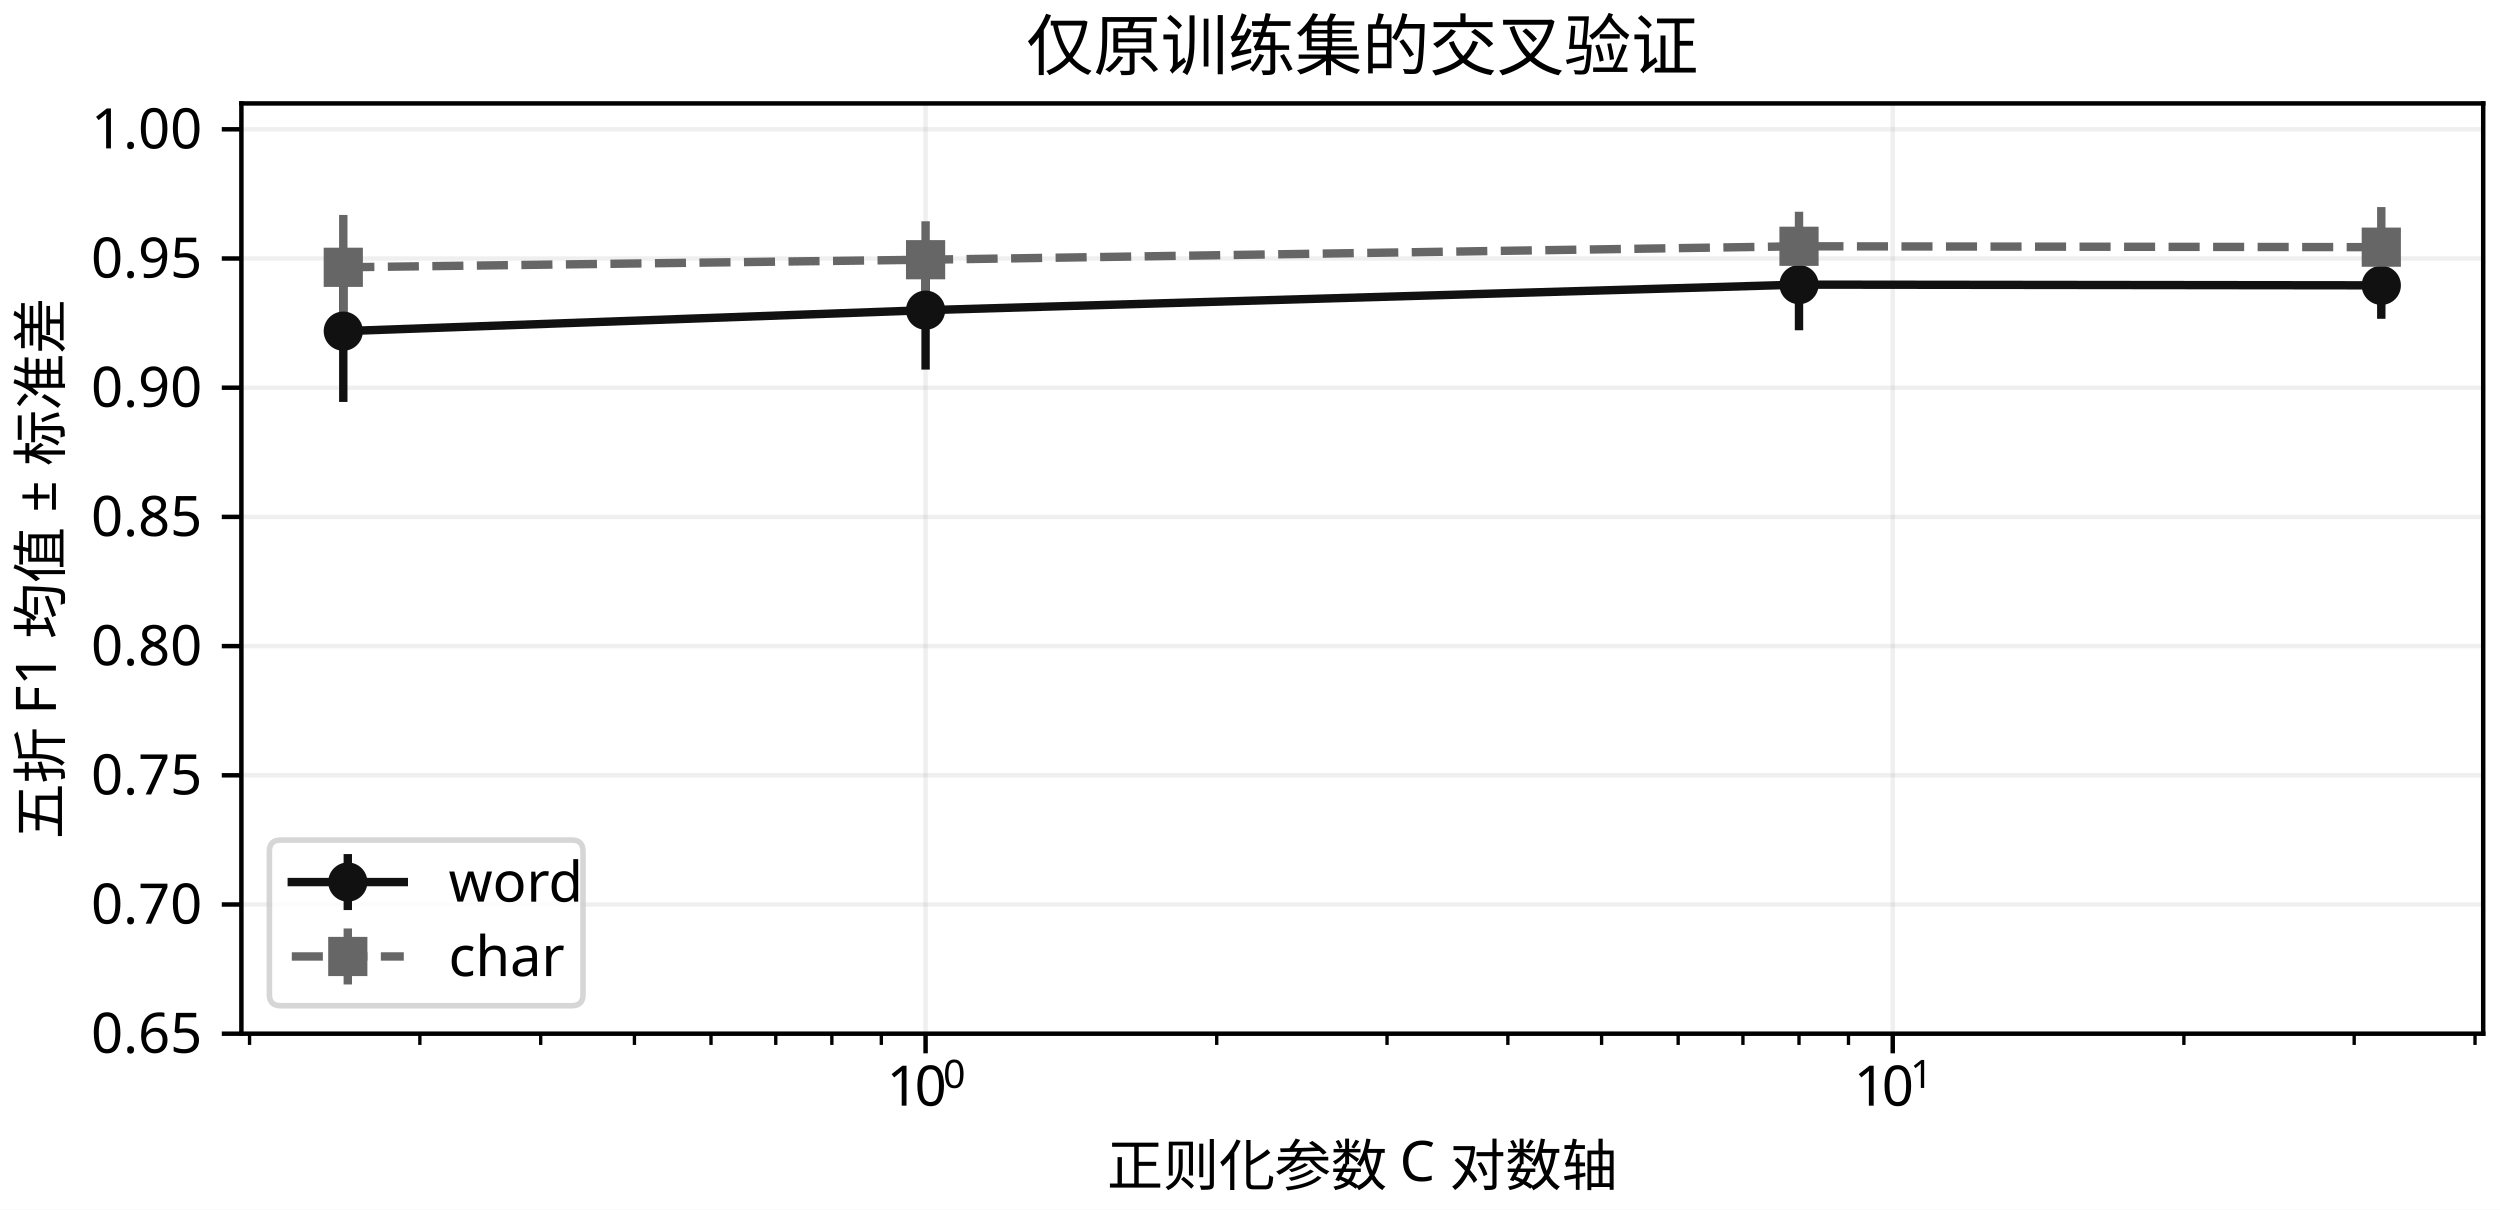
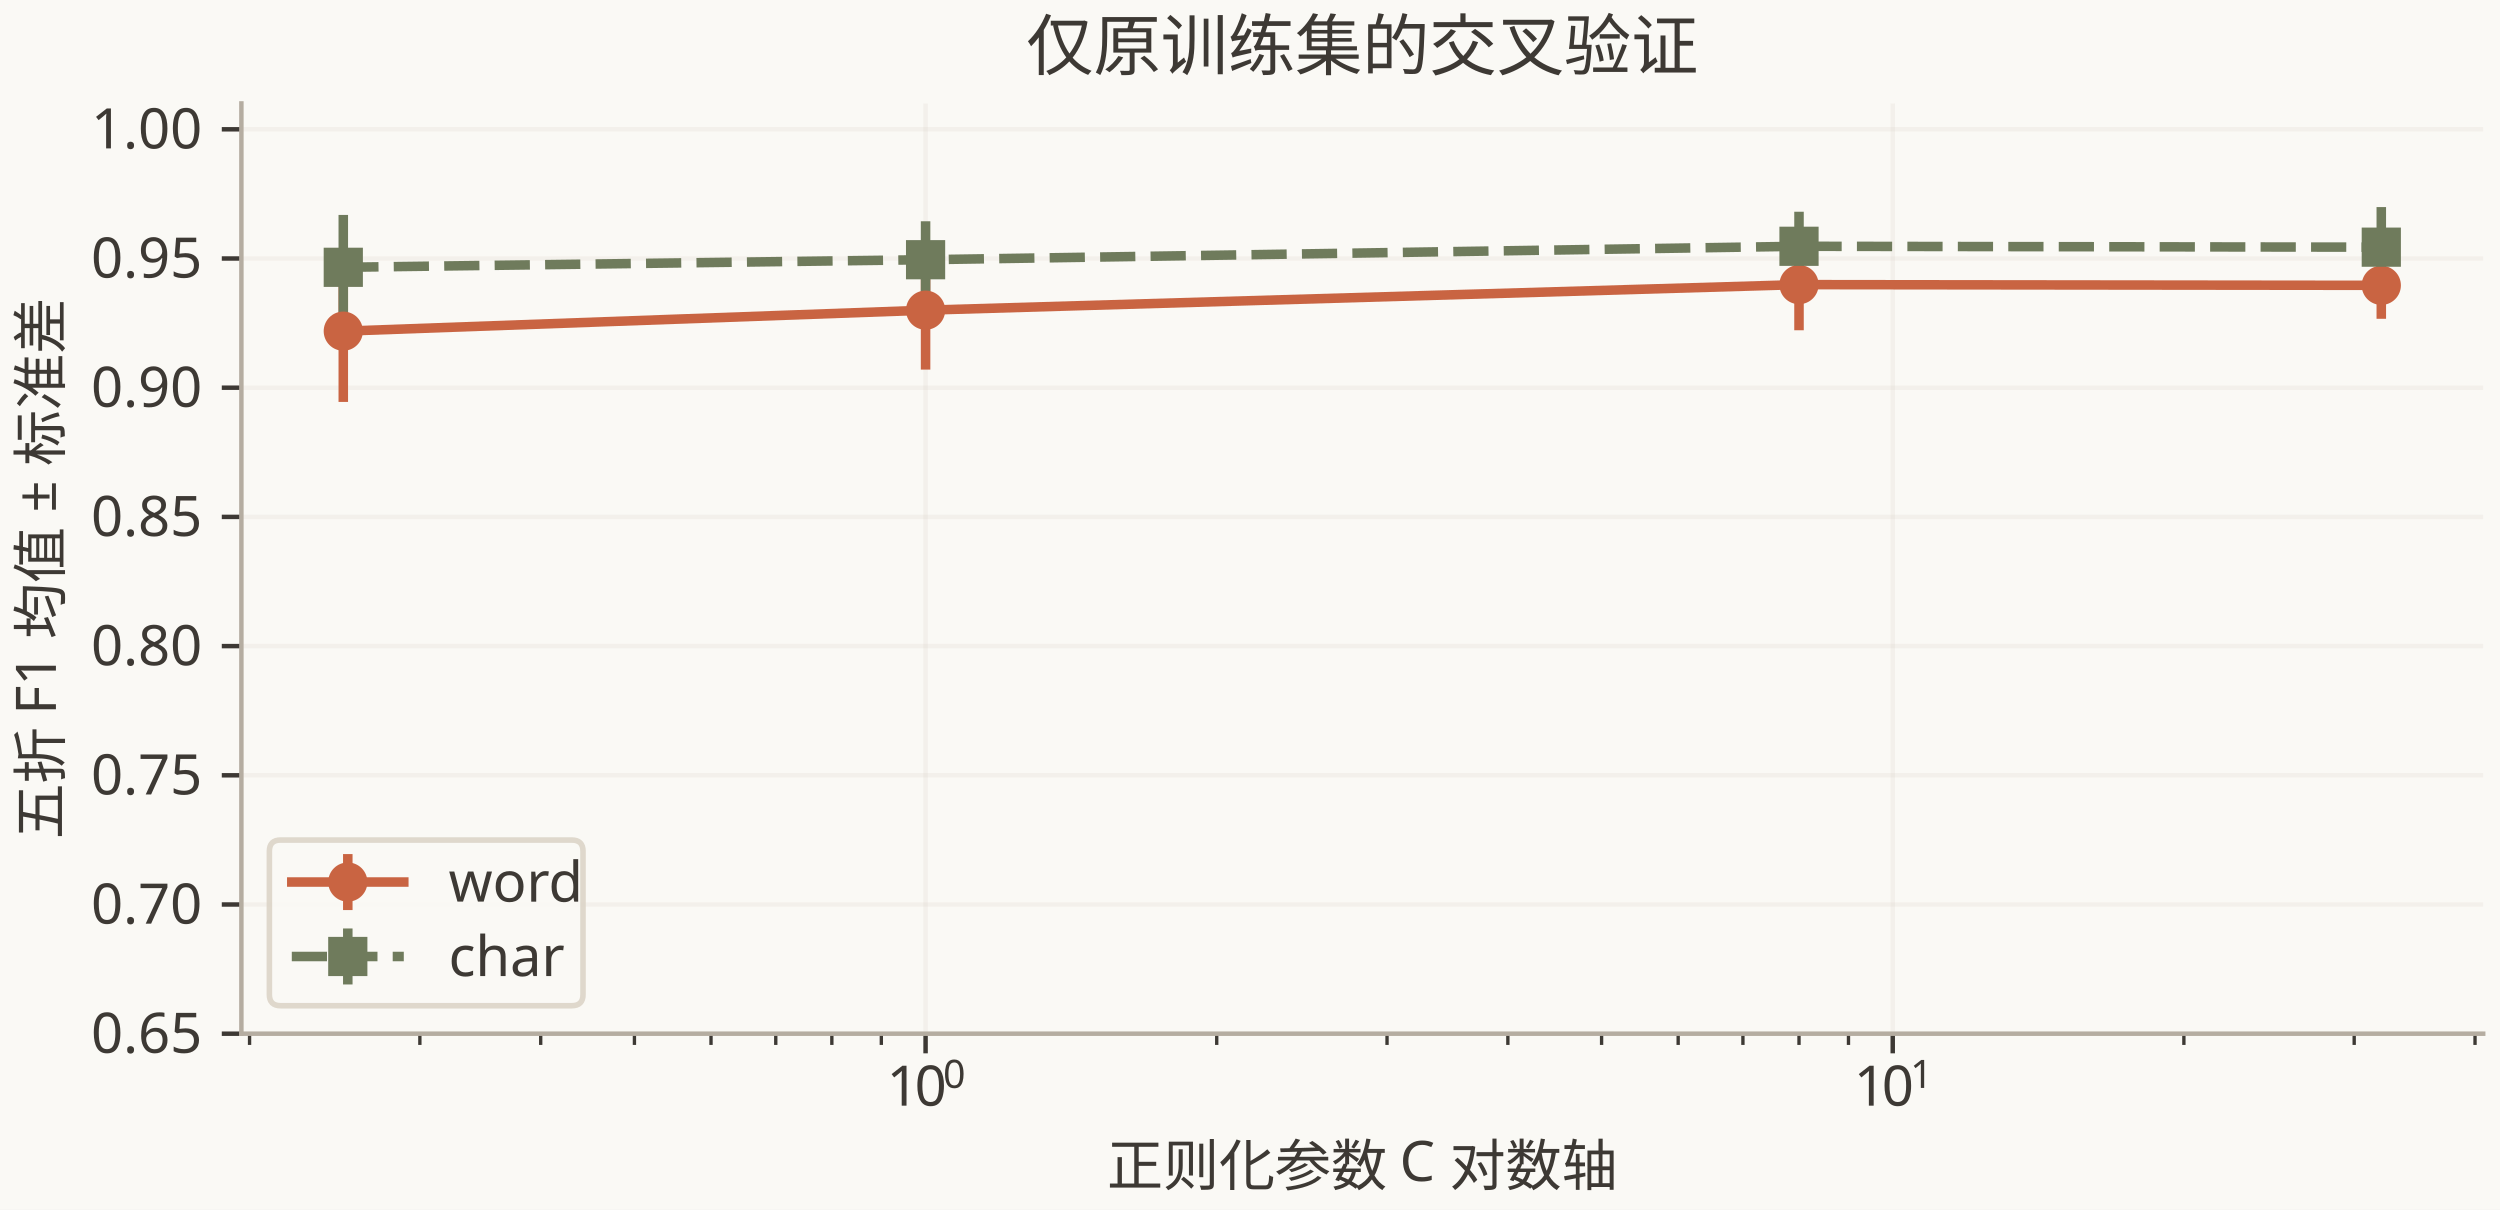
<svg xmlns="http://www.w3.org/2000/svg" xmlns:xlink="http://www.w3.org/1999/xlink" width="446.4pt" height="216pt" viewBox="0 0 446.4 216" version="1.1">
  <defs>
    <style type="text/css">*{stroke-linejoin: round; stroke-linecap: butt}</style>
  </defs>
  <g id="figure_1">
    <g id="patch_1">
-       <path d="M 0 216 L 446.4 216 L 446.4 0 L 0 0 z " style="fill: #ffffff" />
+       <path d="M 0 216 L 446.4 216 L 446.4 0 L 0 0 z " style="fill: #faf9f5" />
    </g>
    <g id="axes_1">
      <g id="patch_2">
-         <path d="M 43.102 184.578 L 443.4 184.578 L 443.4 18.469 L 43.102 18.469 z " style="fill: #ffffff" />
+         <path d="M 43.102 184.578 L 443.4 184.578 L 443.4 18.469 L 43.102 18.469 z " style="fill: #faf9f5" />
      </g>
      <g id="matplotlib.axis_1">
        <g id="xtick_1">
          <g id="line2d_1">
-             <path d="M 165.271 184.578 L 165.271 18.469 " clip-path="url(#pcb9a634b2e)" style="fill: none; stroke: #b0b0b0; stroke-opacity: 0.2; stroke-width: 0.8; stroke-linecap: square" />
+             <path d="M 165.271 184.578 L 165.271 18.469 " clip-path="url(#p7706d43d91)" style="fill: none; stroke: #d8d1c5; stroke-opacity: 0.2; stroke-width: 0.8; stroke-linecap: square" />
          </g>
          <g id="line2d_2">
            <defs>
-               <path id="mda6e99776a" d="M 0 0 L 0 3.5 " style="stroke: #000000; stroke-width: 0.8" />
+               <path id="m6e95e2f095" d="M 0 0 L 0 3.5 " style="stroke: #3d3934; stroke-width: 0.8" />
            </defs>
            <g>
-               <use xlink:href="#mda6e99776a" x="165.271" y="184.578" style="stroke: #000000; stroke-width: 0.8" />
+               <use xlink:href="#m6e95e2f095" x="165.271" y="184.578" style="fill: #3d3934; stroke: #3d3934; stroke-width: 0.8" />
            </g>
          </g>
          <g id="text_1">
-             <g transform="translate(158.3207 198.4138)">
+             <g style="fill: #3d3934" transform="translate(158.3207 198.4138)">
              <text>
-                 <tspan x="0" y="-0.983" style="font-size: 10px; font-family: 'SimHei'">1</tspan>
-                 <tspan x="5" y="-0.983" style="font-size: 10px; font-family: 'SimHei'">0</tspan>
-                 <tspan x="10.079" y="-4.155" style="font-size: 7px; font-family: 'SimHei'">0</tspan>
+                 <tspan x="0" y="-0.983" style="font-size: 10px; font-family: 'SimHei'; fill: #3d3934">1</tspan>
+                 <tspan x="5" y="-0.983" style="font-size: 10px; font-family: 'SimHei'; fill: #3d3934">0</tspan>
+                 <tspan x="10.079" y="-4.155" style="font-size: 7px; font-family: 'SimHei'; fill: #3d3934">0</tspan>
              </text>
            </g>
          </g>
        </g>
        <g id="xtick_2">
          <g id="line2d_3">
-             <path d="M 337.967 184.578 L 337.967 18.469 " clip-path="url(#pcb9a634b2e)" style="fill: none; stroke: #b0b0b0; stroke-opacity: 0.2; stroke-width: 0.8; stroke-linecap: square" />
+             <path d="M 337.967 184.578 L 337.967 18.469 " clip-path="url(#p7706d43d91)" style="fill: none; stroke: #d8d1c5; stroke-opacity: 0.2; stroke-width: 0.8; stroke-linecap: square" />
          </g>
          <g id="line2d_4">
            <g>
-               <use xlink:href="#mda6e99776a" x="337.967" y="184.578" style="stroke: #000000; stroke-width: 0.8" />
+               <use xlink:href="#m6e95e2f095" x="337.967" y="184.578" style="fill: #3d3934; stroke: #3d3934; stroke-width: 0.8" />
            </g>
          </g>
          <g id="text_2">
-             <g transform="translate(331.0169 198.4138)">
+             <g style="fill: #3d3934" transform="translate(331.0169 198.4138)">
              <text>
-                 <tspan x="0" y="-0.983" style="font-size: 10px; font-family: 'SimHei'">1</tspan>
-                 <tspan x="5" y="-0.983" style="font-size: 10px; font-family: 'SimHei'">0</tspan>
-                 <tspan x="10.079" y="-4.155" style="font-size: 7px; font-family: 'SimHei'">1</tspan>
+                 <tspan x="0" y="-0.983" style="font-size: 10px; font-family: 'SimHei'; fill: #3d3934">1</tspan>
+                 <tspan x="5" y="-0.983" style="font-size: 10px; font-family: 'SimHei'; fill: #3d3934">0</tspan>
+                 <tspan x="10.079" y="-4.155" style="font-size: 7px; font-family: 'SimHei'; fill: #3d3934">1</tspan>
              </text>
            </g>
          </g>
        </g>
        <g id="xtick_3">
          <g id="line2d_5">
            <defs>
-               <path id="md6e7cb765c" d="M 0 0 L 0 2 " style="stroke: #000000; stroke-width: 0.6" />
+               <path id="me3ba073f44" d="M 0 0 L 0 2 " style="stroke: #3d3934; stroke-width: 0.6" />
            </defs>
            <g>
-               <use xlink:href="#md6e7cb765c" x="44.561" y="184.578" style="stroke: #000000; stroke-width: 0.6" />
+               <use xlink:href="#me3ba073f44" x="44.561" y="184.578" style="fill: #3d3934; stroke: #3d3934; stroke-width: 0.6" />
            </g>
          </g>
        </g>
        <g id="xtick_4">
          <g id="line2d_6">
            <g>
-               <use xlink:href="#md6e7cb765c" x="74.971" y="184.578" style="stroke: #000000; stroke-width: 0.6" />
+               <use xlink:href="#me3ba073f44" x="74.971" y="184.578" style="fill: #3d3934; stroke: #3d3934; stroke-width: 0.6" />
            </g>
          </g>
        </g>
        <g id="xtick_5">
          <g id="line2d_7">
            <g>
-               <use xlink:href="#md6e7cb765c" x="96.548" y="184.578" style="stroke: #000000; stroke-width: 0.6" />
+               <use xlink:href="#me3ba073f44" x="96.548" y="184.578" style="fill: #3d3934; stroke: #3d3934; stroke-width: 0.6" />
            </g>
          </g>
        </g>
        <g id="xtick_6">
          <g id="line2d_8">
            <g>
-               <use xlink:href="#md6e7cb765c" x="113.284" y="184.578" style="stroke: #000000; stroke-width: 0.6" />
+               <use xlink:href="#me3ba073f44" x="113.284" y="184.578" style="fill: #3d3934; stroke: #3d3934; stroke-width: 0.6" />
            </g>
          </g>
        </g>
        <g id="xtick_7">
          <g id="line2d_9">
            <g>
-               <use xlink:href="#md6e7cb765c" x="126.958" y="184.578" style="stroke: #000000; stroke-width: 0.6" />
+               <use xlink:href="#me3ba073f44" x="126.958" y="184.578" style="fill: #3d3934; stroke: #3d3934; stroke-width: 0.6" />
            </g>
          </g>
        </g>
        <g id="xtick_8">
          <g id="line2d_10">
            <g>
-               <use xlink:href="#md6e7cb765c" x="138.52" y="184.578" style="stroke: #000000; stroke-width: 0.6" />
+               <use xlink:href="#me3ba073f44" x="138.52" y="184.578" style="fill: #3d3934; stroke: #3d3934; stroke-width: 0.6" />
            </g>
          </g>
        </g>
        <g id="xtick_9">
          <g id="line2d_11">
            <g>
-               <use xlink:href="#md6e7cb765c" x="148.535" y="184.578" style="stroke: #000000; stroke-width: 0.6" />
+               <use xlink:href="#me3ba073f44" x="148.535" y="184.578" style="fill: #3d3934; stroke: #3d3934; stroke-width: 0.6" />
            </g>
          </g>
        </g>
        <g id="xtick_10">
          <g id="line2d_12">
            <g>
-               <use xlink:href="#md6e7cb765c" x="157.369" y="184.578" style="stroke: #000000; stroke-width: 0.6" />
+               <use xlink:href="#me3ba073f44" x="157.369" y="184.578" style="fill: #3d3934; stroke: #3d3934; stroke-width: 0.6" />
            </g>
          </g>
        </g>
        <g id="xtick_11">
          <g id="line2d_13">
            <g>
-               <use xlink:href="#md6e7cb765c" x="217.257" y="184.578" style="stroke: #000000; stroke-width: 0.6" />
+               <use xlink:href="#me3ba073f44" x="217.257" y="184.578" style="fill: #3d3934; stroke: #3d3934; stroke-width: 0.6" />
            </g>
          </g>
        </g>
        <g id="xtick_12">
          <g id="line2d_14">
            <g>
-               <use xlink:href="#md6e7cb765c" x="247.668" y="184.578" style="stroke: #000000; stroke-width: 0.6" />
+               <use xlink:href="#me3ba073f44" x="247.668" y="184.578" style="fill: #3d3934; stroke: #3d3934; stroke-width: 0.6" />
            </g>
          </g>
        </g>
        <g id="xtick_13">
          <g id="line2d_15">
            <g>
-               <use xlink:href="#md6e7cb765c" x="269.244" y="184.578" style="stroke: #000000; stroke-width: 0.6" />
+               <use xlink:href="#me3ba073f44" x="269.244" y="184.578" style="fill: #3d3934; stroke: #3d3934; stroke-width: 0.6" />
            </g>
          </g>
        </g>
        <g id="xtick_14">
          <g id="line2d_16">
            <g>
-               <use xlink:href="#md6e7cb765c" x="285.98" y="184.578" style="stroke: #000000; stroke-width: 0.6" />
+               <use xlink:href="#me3ba073f44" x="285.98" y="184.578" style="fill: #3d3934; stroke: #3d3934; stroke-width: 0.6" />
            </g>
          </g>
        </g>
        <g id="xtick_15">
          <g id="line2d_17">
            <g>
-               <use xlink:href="#md6e7cb765c" x="299.654" y="184.578" style="stroke: #000000; stroke-width: 0.6" />
+               <use xlink:href="#me3ba073f44" x="299.654" y="184.578" style="fill: #3d3934; stroke: #3d3934; stroke-width: 0.6" />
            </g>
          </g>
        </g>
        <g id="xtick_16">
          <g id="line2d_18">
            <g>
-               <use xlink:href="#md6e7cb765c" x="311.216" y="184.578" style="stroke: #000000; stroke-width: 0.6" />
+               <use xlink:href="#me3ba073f44" x="311.216" y="184.578" style="fill: #3d3934; stroke: #3d3934; stroke-width: 0.6" />
            </g>
          </g>
        </g>
        <g id="xtick_17">
          <g id="line2d_19">
            <g>
-               <use xlink:href="#md6e7cb765c" x="321.231" y="184.578" style="stroke: #000000; stroke-width: 0.6" />
+               <use xlink:href="#me3ba073f44" x="321.231" y="184.578" style="fill: #3d3934; stroke: #3d3934; stroke-width: 0.6" />
            </g>
          </g>
        </g>
        <g id="xtick_18">
          <g id="line2d_20">
            <g>
-               <use xlink:href="#md6e7cb765c" x="330.065" y="184.578" style="stroke: #000000; stroke-width: 0.6" />
+               <use xlink:href="#me3ba073f44" x="330.065" y="184.578" style="fill: #3d3934; stroke: #3d3934; stroke-width: 0.6" />
            </g>
          </g>
        </g>
        <g id="xtick_19">
          <g id="line2d_21">
            <g>
-               <use xlink:href="#md6e7cb765c" x="389.954" y="184.578" style="stroke: #000000; stroke-width: 0.6" />
+               <use xlink:href="#me3ba073f44" x="389.954" y="184.578" style="fill: #3d3934; stroke: #3d3934; stroke-width: 0.6" />
            </g>
          </g>
        </g>
        <g id="xtick_20">
          <g id="line2d_22">
            <g>
-               <use xlink:href="#md6e7cb765c" x="420.364" y="184.578" style="stroke: #000000; stroke-width: 0.6" />
+               <use xlink:href="#me3ba073f44" x="420.364" y="184.578" style="fill: #3d3934; stroke: #3d3934; stroke-width: 0.6" />
            </g>
          </g>
        </g>
        <g id="xtick_21">
          <g id="line2d_23">
            <g>
-               <use xlink:href="#md6e7cb765c" x="441.94" y="184.578" style="stroke: #000000; stroke-width: 0.6" />
+               <use xlink:href="#me3ba073f44" x="441.94" y="184.578" style="fill: #3d3934; stroke: #3d3934; stroke-width: 0.6" />
            </g>
          </g>
        </g>
        <g id="text_3">
-           <text style="font-size: 10px; font-family: 'SimHei'; text-anchor: middle" x="243.251" y="211.711" transform="rotate(-0 243.2508 211.7107)">正则化参数 C 对数轴</text>
+           <text style="font-size: 10px; font-family: 'SimHei'; text-anchor: middle; fill: #3d3934" x="243.251" y="211.711" transform="rotate(-0 243.2508 211.7107)">正则化参数 C 对数轴</text>
        </g>
      </g>
      <g id="matplotlib.axis_2">
        <g id="ytick_1">
          <g id="line2d_24">
-             <path d="M 43.102 184.578 L 443.4 184.578 " clip-path="url(#pcb9a634b2e)" style="fill: none; stroke: #b0b0b0; stroke-opacity: 0.2; stroke-width: 0.8; stroke-linecap: square" />
+             <path d="M 43.102 184.578 L 443.4 184.578 " clip-path="url(#p7706d43d91)" style="fill: none; stroke: #d8d1c5; stroke-opacity: 0.2; stroke-width: 0.8; stroke-linecap: square" />
          </g>
          <g id="line2d_25">
            <defs>
-               <path id="m0ddbf30423" d="M 0 0 L -3.5 0 " style="stroke: #000000; stroke-width: 0.8" />
+               <path id="m5be289b592" d="M 0 0 L -3.5 0 " style="stroke: #3d3934; stroke-width: 0.8" />
            </defs>
            <g>
-               <use xlink:href="#m0ddbf30423" x="43.102" y="184.578" style="stroke: #000000; stroke-width: 0.8" />
+               <use xlink:href="#m5be289b592" x="43.102" y="184.578" style="fill: #3d3934; stroke: #3d3934; stroke-width: 0.8" />
            </g>
          </g>
          <g id="text_4">
-             <text style="font-size: 10px; font-family: 'SimHei'; text-anchor: end" x="36.102" y="187.996" transform="rotate(-0 36.1018 187.9959)">0.65</text>
+             <text style="font-size: 10px; font-family: 'SimHei'; text-anchor: end; fill: #3d3934" x="36.102" y="187.996" transform="rotate(-0 36.1018 187.9959)">0.65</text>
          </g>
        </g>
        <g id="ytick_2">
          <g id="line2d_26">
-             <path d="M 43.102 161.507 L 443.4 161.507 " clip-path="url(#pcb9a634b2e)" style="fill: none; stroke: #b0b0b0; stroke-opacity: 0.2; stroke-width: 0.8; stroke-linecap: square" />
+             <path d="M 43.102 161.507 L 443.4 161.507 " clip-path="url(#p7706d43d91)" style="fill: none; stroke: #d8d1c5; stroke-opacity: 0.2; stroke-width: 0.8; stroke-linecap: square" />
          </g>
          <g id="line2d_27">
            <g>
-               <use xlink:href="#m0ddbf30423" x="43.102" y="161.507" style="stroke: #000000; stroke-width: 0.8" />
+               <use xlink:href="#m5be289b592" x="43.102" y="161.507" style="fill: #3d3934; stroke: #3d3934; stroke-width: 0.8" />
            </g>
          </g>
          <g id="text_5">
-             <text style="font-size: 10px; font-family: 'SimHei'; text-anchor: end" x="36.102" y="164.925" transform="rotate(-0 36.1018 164.9252)">0.70</text>
+             <text style="font-size: 10px; font-family: 'SimHei'; text-anchor: end; fill: #3d3934" x="36.102" y="164.925" transform="rotate(-0 36.1018 164.9252)">0.70</text>
          </g>
        </g>
        <g id="ytick_3">
          <g id="line2d_28">
-             <path d="M 43.102 138.437 L 443.4 138.437 " clip-path="url(#pcb9a634b2e)" style="fill: none; stroke: #b0b0b0; stroke-opacity: 0.2; stroke-width: 0.8; stroke-linecap: square" />
+             <path d="M 43.102 138.437 L 443.4 138.437 " clip-path="url(#p7706d43d91)" style="fill: none; stroke: #d8d1c5; stroke-opacity: 0.2; stroke-width: 0.8; stroke-linecap: square" />
          </g>
          <g id="line2d_29">
            <g>
-               <use xlink:href="#m0ddbf30423" x="43.102" y="138.437" style="stroke: #000000; stroke-width: 0.8" />
+               <use xlink:href="#m5be289b592" x="43.102" y="138.437" style="fill: #3d3934; stroke: #3d3934; stroke-width: 0.8" />
            </g>
          </g>
          <g id="text_6">
-             <text style="font-size: 10px; font-family: 'SimHei'; text-anchor: end" x="36.102" y="141.854" transform="rotate(-0 36.1018 141.8545)">0.75</text>
+             <text style="font-size: 10px; font-family: 'SimHei'; text-anchor: end; fill: #3d3934" x="36.102" y="141.854" transform="rotate(-0 36.1018 141.8545)">0.75</text>
          </g>
        </g>
        <g id="ytick_4">
          <g id="line2d_30">
-             <path d="M 43.102 115.366 L 443.4 115.366 " clip-path="url(#pcb9a634b2e)" style="fill: none; stroke: #b0b0b0; stroke-opacity: 0.2; stroke-width: 0.8; stroke-linecap: square" />
+             <path d="M 43.102 115.366 L 443.4 115.366 " clip-path="url(#p7706d43d91)" style="fill: none; stroke: #d8d1c5; stroke-opacity: 0.2; stroke-width: 0.8; stroke-linecap: square" />
          </g>
          <g id="line2d_31">
            <g>
-               <use xlink:href="#m0ddbf30423" x="43.102" y="115.366" style="stroke: #000000; stroke-width: 0.8" />
+               <use xlink:href="#m5be289b592" x="43.102" y="115.366" style="fill: #3d3934; stroke: #3d3934; stroke-width: 0.8" />
            </g>
          </g>
          <g id="text_7">
-             <text style="font-size: 10px; font-family: 'SimHei'; text-anchor: end" x="36.102" y="118.784" transform="rotate(-0 36.1018 118.7838)">0.80</text>
+             <text style="font-size: 10px; font-family: 'SimHei'; text-anchor: end; fill: #3d3934" x="36.102" y="118.784" transform="rotate(-0 36.1018 118.7838)">0.80</text>
          </g>
        </g>
        <g id="ytick_5">
          <g id="line2d_32">
-             <path d="M 43.102 92.295 L 443.4 92.295 " clip-path="url(#pcb9a634b2e)" style="fill: none; stroke: #b0b0b0; stroke-opacity: 0.2; stroke-width: 0.8; stroke-linecap: square" />
+             <path d="M 43.102 92.295 L 443.4 92.295 " clip-path="url(#p7706d43d91)" style="fill: none; stroke: #d8d1c5; stroke-opacity: 0.2; stroke-width: 0.8; stroke-linecap: square" />
          </g>
          <g id="line2d_33">
            <g>
-               <use xlink:href="#m0ddbf30423" x="43.102" y="92.295" style="stroke: #000000; stroke-width: 0.8" />
+               <use xlink:href="#m5be289b592" x="43.102" y="92.295" style="fill: #3d3934; stroke: #3d3934; stroke-width: 0.8" />
            </g>
          </g>
          <g id="text_8">
-             <text style="font-size: 10px; font-family: 'SimHei'; text-anchor: end" x="36.102" y="95.713" transform="rotate(-0 36.1018 95.71313)">0.85</text>
+             <text style="font-size: 10px; font-family: 'SimHei'; text-anchor: end; fill: #3d3934" x="36.102" y="95.713" transform="rotate(-0 36.1018 95.71313)">0.85</text>
          </g>
        </g>
        <g id="ytick_6">
          <g id="line2d_34">
-             <path d="M 43.102 69.224 L 443.4 69.224 " clip-path="url(#pcb9a634b2e)" style="fill: none; stroke: #b0b0b0; stroke-opacity: 0.2; stroke-width: 0.8; stroke-linecap: square" />
+             <path d="M 43.102 69.224 L 443.4 69.224 " clip-path="url(#p7706d43d91)" style="fill: none; stroke: #d8d1c5; stroke-opacity: 0.2; stroke-width: 0.8; stroke-linecap: square" />
          </g>
          <g id="line2d_35">
            <g>
-               <use xlink:href="#m0ddbf30423" x="43.102" y="69.224" style="stroke: #000000; stroke-width: 0.8" />
+               <use xlink:href="#m5be289b592" x="43.102" y="69.224" style="fill: #3d3934; stroke: #3d3934; stroke-width: 0.8" />
            </g>
          </g>
          <g id="text_9">
-             <text style="font-size: 10px; font-family: 'SimHei'; text-anchor: end" x="36.102" y="72.642" transform="rotate(-0 36.1018 72.64245)">0.90</text>
+             <text style="font-size: 10px; font-family: 'SimHei'; text-anchor: end; fill: #3d3934" x="36.102" y="72.642" transform="rotate(-0 36.1018 72.64245)">0.90</text>
          </g>
        </g>
        <g id="ytick_7">
          <g id="line2d_36">
-             <path d="M 43.102 46.154 L 443.4 46.154 " clip-path="url(#pcb9a634b2e)" style="fill: none; stroke: #b0b0b0; stroke-opacity: 0.2; stroke-width: 0.8; stroke-linecap: square" />
+             <path d="M 43.102 46.154 L 443.4 46.154 " clip-path="url(#p7706d43d91)" style="fill: none; stroke: #d8d1c5; stroke-opacity: 0.2; stroke-width: 0.8; stroke-linecap: square" />
          </g>
          <g id="line2d_37">
            <g>
-               <use xlink:href="#m0ddbf30423" x="43.102" y="46.154" style="stroke: #000000; stroke-width: 0.8" />
+               <use xlink:href="#m5be289b592" x="43.102" y="46.154" style="fill: #3d3934; stroke: #3d3934; stroke-width: 0.8" />
            </g>
          </g>
          <g id="text_10">
-             <text style="font-size: 10px; font-family: 'SimHei'; text-anchor: end" x="36.102" y="49.572" transform="rotate(-0 36.1018 49.57178)">0.95</text>
+             <text style="font-size: 10px; font-family: 'SimHei'; text-anchor: end; fill: #3d3934" x="36.102" y="49.572" transform="rotate(-0 36.1018 49.57178)">0.95</text>
          </g>
        </g>
        <g id="ytick_8">
          <g id="line2d_38">
-             <path d="M 43.102 23.083 L 443.4 23.083 " clip-path="url(#pcb9a634b2e)" style="fill: none; stroke: #b0b0b0; stroke-opacity: 0.2; stroke-width: 0.8; stroke-linecap: square" />
+             <path d="M 43.102 23.083 L 443.4 23.083 " clip-path="url(#p7706d43d91)" style="fill: none; stroke: #d8d1c5; stroke-opacity: 0.2; stroke-width: 0.8; stroke-linecap: square" />
          </g>
          <g id="line2d_39">
            <g>
-               <use xlink:href="#m0ddbf30423" x="43.102" y="23.083" style="stroke: #000000; stroke-width: 0.8" />
+               <use xlink:href="#m5be289b592" x="43.102" y="23.083" style="fill: #3d3934; stroke: #3d3934; stroke-width: 0.8" />
            </g>
          </g>
          <g id="text_11">
-             <text style="font-size: 10px; font-family: 'SimHei'; text-anchor: end" x="36.102" y="26.501" transform="rotate(-0 36.1018 26.50109)">1.00</text>
+             <text style="font-size: 10px; font-family: 'SimHei'; text-anchor: end; fill: #3d3934" x="36.102" y="26.501" transform="rotate(-0 36.1018 26.50109)">1.00</text>
          </g>
        </g>
        <g id="text_12">
-           <text style="font-size: 10px; font-family: 'SimHei'; text-anchor: middle" x="10.813" y="101.523" transform="rotate(-90 10.81274 101.5234)">五折 F1 均值 ± 标准差</text>
+           <text style="font-size: 10px; font-family: 'SimHei'; text-anchor: middle; fill: #3d3934" x="10.813" y="101.523" transform="rotate(-90 10.81274 101.5234)">五折 F1 均值 ± 标准差</text>
        </g>
      </g>
      <g id="LineCollection_1">
-         <path d="M 61.297 71.773 L 61.297 46.49 " clip-path="url(#pcb9a634b2e)" style="fill: none; stroke: #111111; stroke-width: 1.5" />
-         <path d="M 165.271 65.999 L 165.271 44.77 " clip-path="url(#pcb9a634b2e)" style="fill: none; stroke: #111111; stroke-width: 1.5" />
-         <path d="M 321.231 58.977 L 321.231 42.667 " clip-path="url(#pcb9a634b2e)" style="fill: none; stroke: #111111; stroke-width: 1.5" />
-         <path d="M 425.204 56.929 L 425.204 44.972 " clip-path="url(#pcb9a634b2e)" style="fill: none; stroke: #111111; stroke-width: 1.5" />
+         <path d="M 61.297 71.773 L 61.297 46.49 " clip-path="url(#p7706d43d91)" style="fill: none; stroke: #c96442; stroke-width: 1.7" />
+         <path d="M 165.271 65.999 L 165.271 44.77 " clip-path="url(#p7706d43d91)" style="fill: none; stroke: #c96442; stroke-width: 1.7" />
+         <path d="M 321.231 58.977 L 321.231 42.667 " clip-path="url(#p7706d43d91)" style="fill: none; stroke: #c96442; stroke-width: 1.7" />
+         <path d="M 425.204 56.929 L 425.204 44.972 " clip-path="url(#p7706d43d91)" style="fill: none; stroke: #c96442; stroke-width: 1.7" />
      </g>
      <g id="LineCollection_2">
-         <path d="M 61.297 57.075 L 61.297 38.383 " clip-path="url(#pcb9a634b2e)" style="fill: none; stroke: #666666; stroke-width: 1.5" />
-         <path d="M 165.271 53.245 L 165.271 39.504 " clip-path="url(#pcb9a634b2e)" style="fill: none; stroke: #666666; stroke-width: 1.5" />
-         <path d="M 321.231 50.144 L 321.231 37.807 " clip-path="url(#pcb9a634b2e)" style="fill: none; stroke: #666666; stroke-width: 1.5" />
-         <path d="M 425.204 51.291 L 425.204 36.979 " clip-path="url(#pcb9a634b2e)" style="fill: none; stroke: #666666; stroke-width: 1.5" />
+         <path d="M 61.297 57.075 L 61.297 38.383 " clip-path="url(#p7706d43d91)" style="fill: none; stroke: #6f7b5c; stroke-width: 1.7" />
+         <path d="M 165.271 53.245 L 165.271 39.504 " clip-path="url(#p7706d43d91)" style="fill: none; stroke: #6f7b5c; stroke-width: 1.7" />
+         <path d="M 321.231 50.144 L 321.231 37.807 " clip-path="url(#p7706d43d91)" style="fill: none; stroke: #6f7b5c; stroke-width: 1.7" />
+         <path d="M 425.204 51.291 L 425.204 36.979 " clip-path="url(#p7706d43d91)" style="fill: none; stroke: #6f7b5c; stroke-width: 1.7" />
      </g>
      <g id="line2d_40">
-         <path d="M 61.297 59.131 L 165.271 55.385 L 321.231 50.822 L 425.204 50.951 " clip-path="url(#pcb9a634b2e)" style="fill: none; stroke: #111111; stroke-width: 1.5; stroke-linecap: square" />
+         <path d="M 61.297 59.131 L 165.271 55.385 L 321.231 50.822 L 425.204 50.951 " clip-path="url(#p7706d43d91)" style="fill: none; stroke: #c96442; stroke-width: 1.7; stroke-linecap: square" />
        <defs>
-           <path id="m68199e0793" d="M 0 3 C 0.796 3 1.559 2.684 2.121 2.121 C 2.684 1.559 3 0.796 3 0 C 3 -0.796 2.684 -1.559 2.121 -2.121 C 1.559 -2.684 0.796 -3 0 -3 C -0.796 -3 -1.559 -2.684 -2.121 -2.121 C -2.684 -1.559 -3 -0.796 -3 0 C -3 0.796 -2.684 1.559 -2.121 2.121 C -1.559 2.684 -0.796 3 0 3 z " style="stroke: #111111" />
+           <path id="m215c90c0f2" d="M 0 3 C 0.796 3 1.559 2.684 2.121 2.121 C 2.684 1.559 3 0.796 3 0 C 3 -0.796 2.684 -1.559 2.121 -2.121 C 1.559 -2.684 0.796 -3 0 -3 C -0.796 -3 -1.559 -2.684 -2.121 -2.121 C -2.684 -1.559 -3 -0.796 -3 0 C -3 0.796 -2.684 1.559 -2.121 2.121 C -1.559 2.684 -0.796 3 0 3 z " style="stroke: #c96442" />
        </defs>
-         <g clip-path="url(#pcb9a634b2e)">
-           <use xlink:href="#m68199e0793" x="61.297" y="59.131" style="fill: #111111; stroke: #111111" />
-           <use xlink:href="#m68199e0793" x="165.271" y="55.385" style="fill: #111111; stroke: #111111" />
-           <use xlink:href="#m68199e0793" x="321.231" y="50.822" style="fill: #111111; stroke: #111111" />
-           <use xlink:href="#m68199e0793" x="425.204" y="50.951" style="fill: #111111; stroke: #111111" />
+         <g clip-path="url(#p7706d43d91)">
+           <use xlink:href="#m215c90c0f2" x="61.297" y="59.131" style="fill: #c96442; stroke: #c96442" />
+           <use xlink:href="#m215c90c0f2" x="165.271" y="55.385" style="fill: #c96442; stroke: #c96442" />
+           <use xlink:href="#m215c90c0f2" x="321.231" y="50.822" style="fill: #c96442; stroke: #c96442" />
+           <use xlink:href="#m215c90c0f2" x="425.204" y="50.951" style="fill: #c96442; stroke: #c96442" />
        </g>
      </g>
      <g id="line2d_41">
-         <path d="M 61.297 47.729 L 165.271 46.375 L 321.231 43.976 L 425.204 44.135 " clip-path="url(#pcb9a634b2e)" style="fill: none; stroke-dasharray: 5.55,2.4; stroke-dashoffset: 0; stroke: #666666; stroke-width: 1.5" />
+         <path d="M 61.297 47.729 L 165.271 46.375 L 321.231 43.976 L 425.204 44.135 " clip-path="url(#p7706d43d91)" style="fill: none; stroke-dasharray: 6.29,2.72; stroke-dashoffset: 0; stroke: #6f7b5c; stroke-width: 1.7" />
        <defs>
-           <path id="m330ae8632c" d="M -3 3 L 3 3 L 3 -3 L -3 -3 z " style="stroke: #666666; stroke-linejoin: miter" />
+           <path id="m748a28c76d" d="M -3 3 L 3 3 L 3 -3 L -3 -3 z " style="stroke: #6f7b5c; stroke-linejoin: miter" />
        </defs>
-         <g clip-path="url(#pcb9a634b2e)">
-           <use xlink:href="#m330ae8632c" x="61.297" y="47.729" style="fill: #666666; stroke: #666666; stroke-linejoin: miter" />
-           <use xlink:href="#m330ae8632c" x="165.271" y="46.375" style="fill: #666666; stroke: #666666; stroke-linejoin: miter" />
-           <use xlink:href="#m330ae8632c" x="321.231" y="43.976" style="fill: #666666; stroke: #666666; stroke-linejoin: miter" />
-           <use xlink:href="#m330ae8632c" x="425.204" y="44.135" style="fill: #666666; stroke: #666666; stroke-linejoin: miter" />
+         <g clip-path="url(#p7706d43d91)">
+           <use xlink:href="#m748a28c76d" x="61.297" y="47.729" style="fill: #6f7b5c; stroke: #6f7b5c; stroke-linejoin: miter" />
+           <use xlink:href="#m748a28c76d" x="165.271" y="46.375" style="fill: #6f7b5c; stroke: #6f7b5c; stroke-linejoin: miter" />
+           <use xlink:href="#m748a28c76d" x="321.231" y="43.976" style="fill: #6f7b5c; stroke: #6f7b5c; stroke-linejoin: miter" />
+           <use xlink:href="#m748a28c76d" x="425.204" y="44.135" style="fill: #6f7b5c; stroke: #6f7b5c; stroke-linejoin: miter" />
        </g>
      </g>
      <g id="patch_3">
-         <path d="M 43.102 184.578 L 43.102 18.469 " style="fill: none; stroke: #000000; stroke-width: 0.8; stroke-linejoin: miter; stroke-linecap: square" />
+         <path d="M 43.102 184.578 L 43.102 18.469 " style="fill: none; stroke: #b5ada1; stroke-width: 0.8; stroke-linejoin: miter; stroke-linecap: square" />
      </g>
      <g id="patch_4">
-         <path d="M 443.4 184.578 L 443.4 18.469 " style="fill: none; stroke: #000000; stroke-width: 0.8; stroke-linejoin: miter; stroke-linecap: square" />
-       </g>
-       <g id="patch_5">
-         <path d="M 43.102 184.578 L 443.4 184.578 " style="fill: none; stroke: #000000; stroke-width: 0.8; stroke-linejoin: miter; stroke-linecap: square" />
-       </g>
-       <g id="patch_6">
-         <path d="M 43.102 18.469 L 443.4 18.469 " style="fill: none; stroke: #000000; stroke-width: 0.8; stroke-linejoin: miter; stroke-linecap: square" />
+         <path d="M 43.102 184.578 L 443.4 184.578 " style="fill: none; stroke: #b5ada1; stroke-width: 0.8; stroke-linejoin: miter; stroke-linecap: square" />
      </g>
      <g id="text_13">
-         <text style="font-size: 12px; font-family: 'SimHei'; text-anchor: middle" x="243.251" y="12.469" transform="rotate(-0 243.2508 12.46899)">仅原训练集的交叉验证</text>
+         <text style="font-size: 12px; font-family: 'SimHei'; text-anchor: middle; fill: #3d3934" x="243.251" y="12.469" transform="rotate(-0 243.2508 12.46899)">仅原训练集的交叉验证</text>
      </g>
      <g id="legend_1">
-         <g id="patch_7">
-           <path d="M 50.102 179.578 L 102.102 179.578 Q 104.102 179.578 104.102 177.578 L 104.102 152 Q 104.102 150 102.102 150 L 50.102 150 Q 48.102 150 48.102 152 L 48.102 177.578 Q 48.102 179.578 50.102 179.578 z " style="fill: #ffffff; opacity: 0.8; stroke: #cccccc; stroke-linejoin: miter" />
+         <g id="patch_5">
+           <path d="M 50.102 179.578 L 102.102 179.578 Q 104.102 179.578 104.102 177.578 L 104.102 152 Q 104.102 150 102.102 150 L 50.102 150 Q 48.102 150 48.102 152 L 48.102 177.578 Q 48.102 179.578 50.102 179.578 z " style="fill: #faf9f5; opacity: 0.95; stroke: #ddd6ca; stroke-linejoin: miter" />
        </g>
        <g id="LineCollection_3">
-           <path d="M 62.102 162.5 L 62.102 152.5 " style="fill: none; stroke: #111111; stroke-width: 1.5" />
+           <path d="M 62.102 162.5 L 62.102 152.5 " style="fill: none; stroke: #c96442; stroke-width: 1.7" />
        </g>
        <g id="line2d_42">
-           <path d="M 52.102 157.5 L 72.102 157.5 " style="fill: none; stroke: #111111; stroke-width: 1.5; stroke-linecap: square" />
+           <path d="M 52.102 157.5 L 72.102 157.5 " style="fill: none; stroke: #c96442; stroke-width: 1.7; stroke-linecap: square" />
        </g>
        <g id="line2d_43">
          <g>
-             <use xlink:href="#m68199e0793" x="62.102" y="157.5" style="fill: #111111; stroke: #111111" />
+             <use xlink:href="#m215c90c0f2" x="62.102" y="157.5" style="fill: #c96442; stroke: #c96442" />
          </g>
        </g>
        <g id="text_14">
-           <text style="font-size: 10px; font-family: 'SimHei'; text-anchor: start" x="80.102" y="161" transform="rotate(-0 80.1018 160.9998)">word</text>
+           <text style="font-size: 10px; font-family: 'SimHei'; text-anchor: start; fill: #3d3934" x="80.102" y="161" transform="rotate(-0 80.1018 160.9998)">word</text>
        </g>
        <g id="LineCollection_4">
-           <path d="M 62.102 175.789 L 62.102 165.789 " style="fill: none; stroke: #666666; stroke-width: 1.5" />
+           <path d="M 62.102 175.789 L 62.102 165.789 " style="fill: none; stroke: #6f7b5c; stroke-width: 1.7" />
        </g>
        <g id="line2d_44">
-           <path d="M 52.102 170.789 L 72.102 170.789 " style="fill: none; stroke-dasharray: 5.55,2.4; stroke-dashoffset: 0; stroke: #666666; stroke-width: 1.5" />
+           <path d="M 52.102 170.789 L 72.102 170.789 " style="fill: none; stroke-dasharray: 6.29,2.72; stroke-dashoffset: 0; stroke: #6f7b5c; stroke-width: 1.7" />
        </g>
        <g id="line2d_45">
          <g>
-             <use xlink:href="#m330ae8632c" x="62.102" y="170.789" style="fill: #666666; stroke: #666666; stroke-linejoin: miter" />
+             <use xlink:href="#m748a28c76d" x="62.102" y="170.789" style="fill: #6f7b5c; stroke: #6f7b5c; stroke-linejoin: miter" />
          </g>
        </g>
        <g id="text_15">
-           <text style="font-size: 10px; font-family: 'SimHei'; text-anchor: start" x="80.102" y="174.289" transform="rotate(-0 80.1018 174.2888)">char</text>
+           <text style="font-size: 10px; font-family: 'SimHei'; text-anchor: start; fill: #3d3934" x="80.102" y="174.289" transform="rotate(-0 80.1018 174.2888)">char</text>
        </g>
      </g>
    </g>
  </g>
  <defs>
-     <clipPath id="pcb9a634b2e">
+     <clipPath id="p7706d43d91">
      <rect x="43.102" y="18.469" width="400.298" height="166.109" />
    </clipPath>
  </defs>
</svg>
